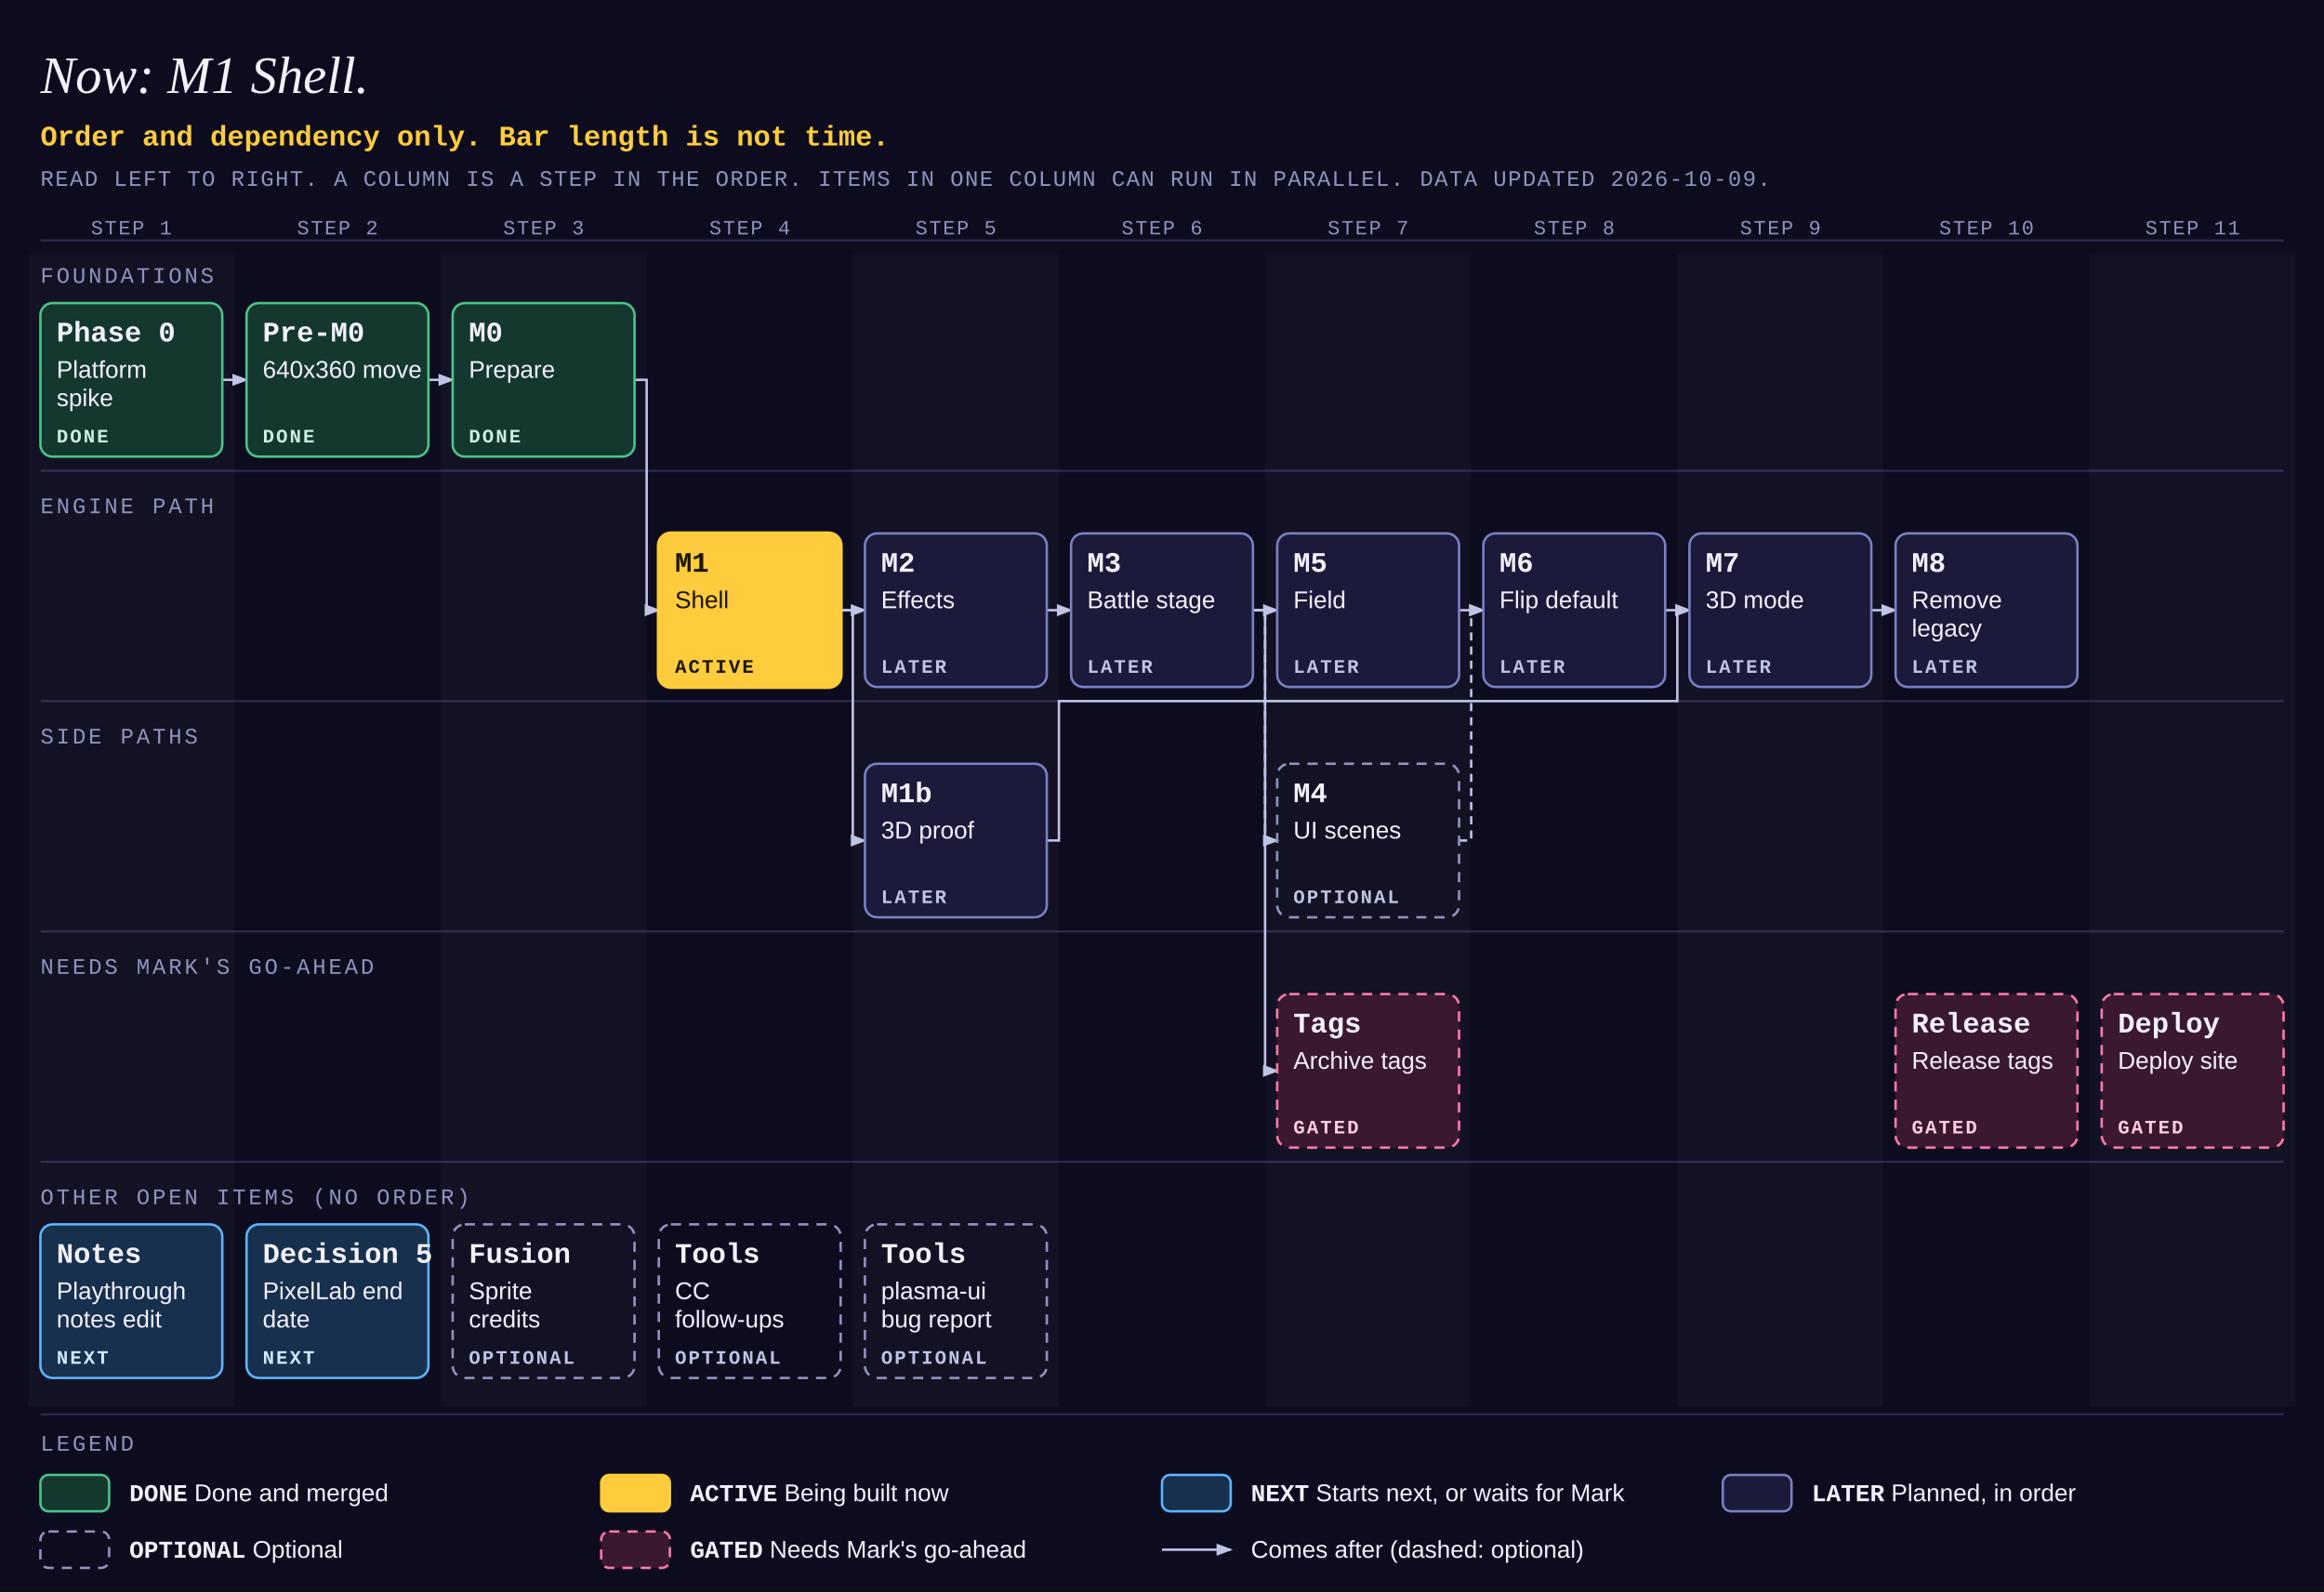
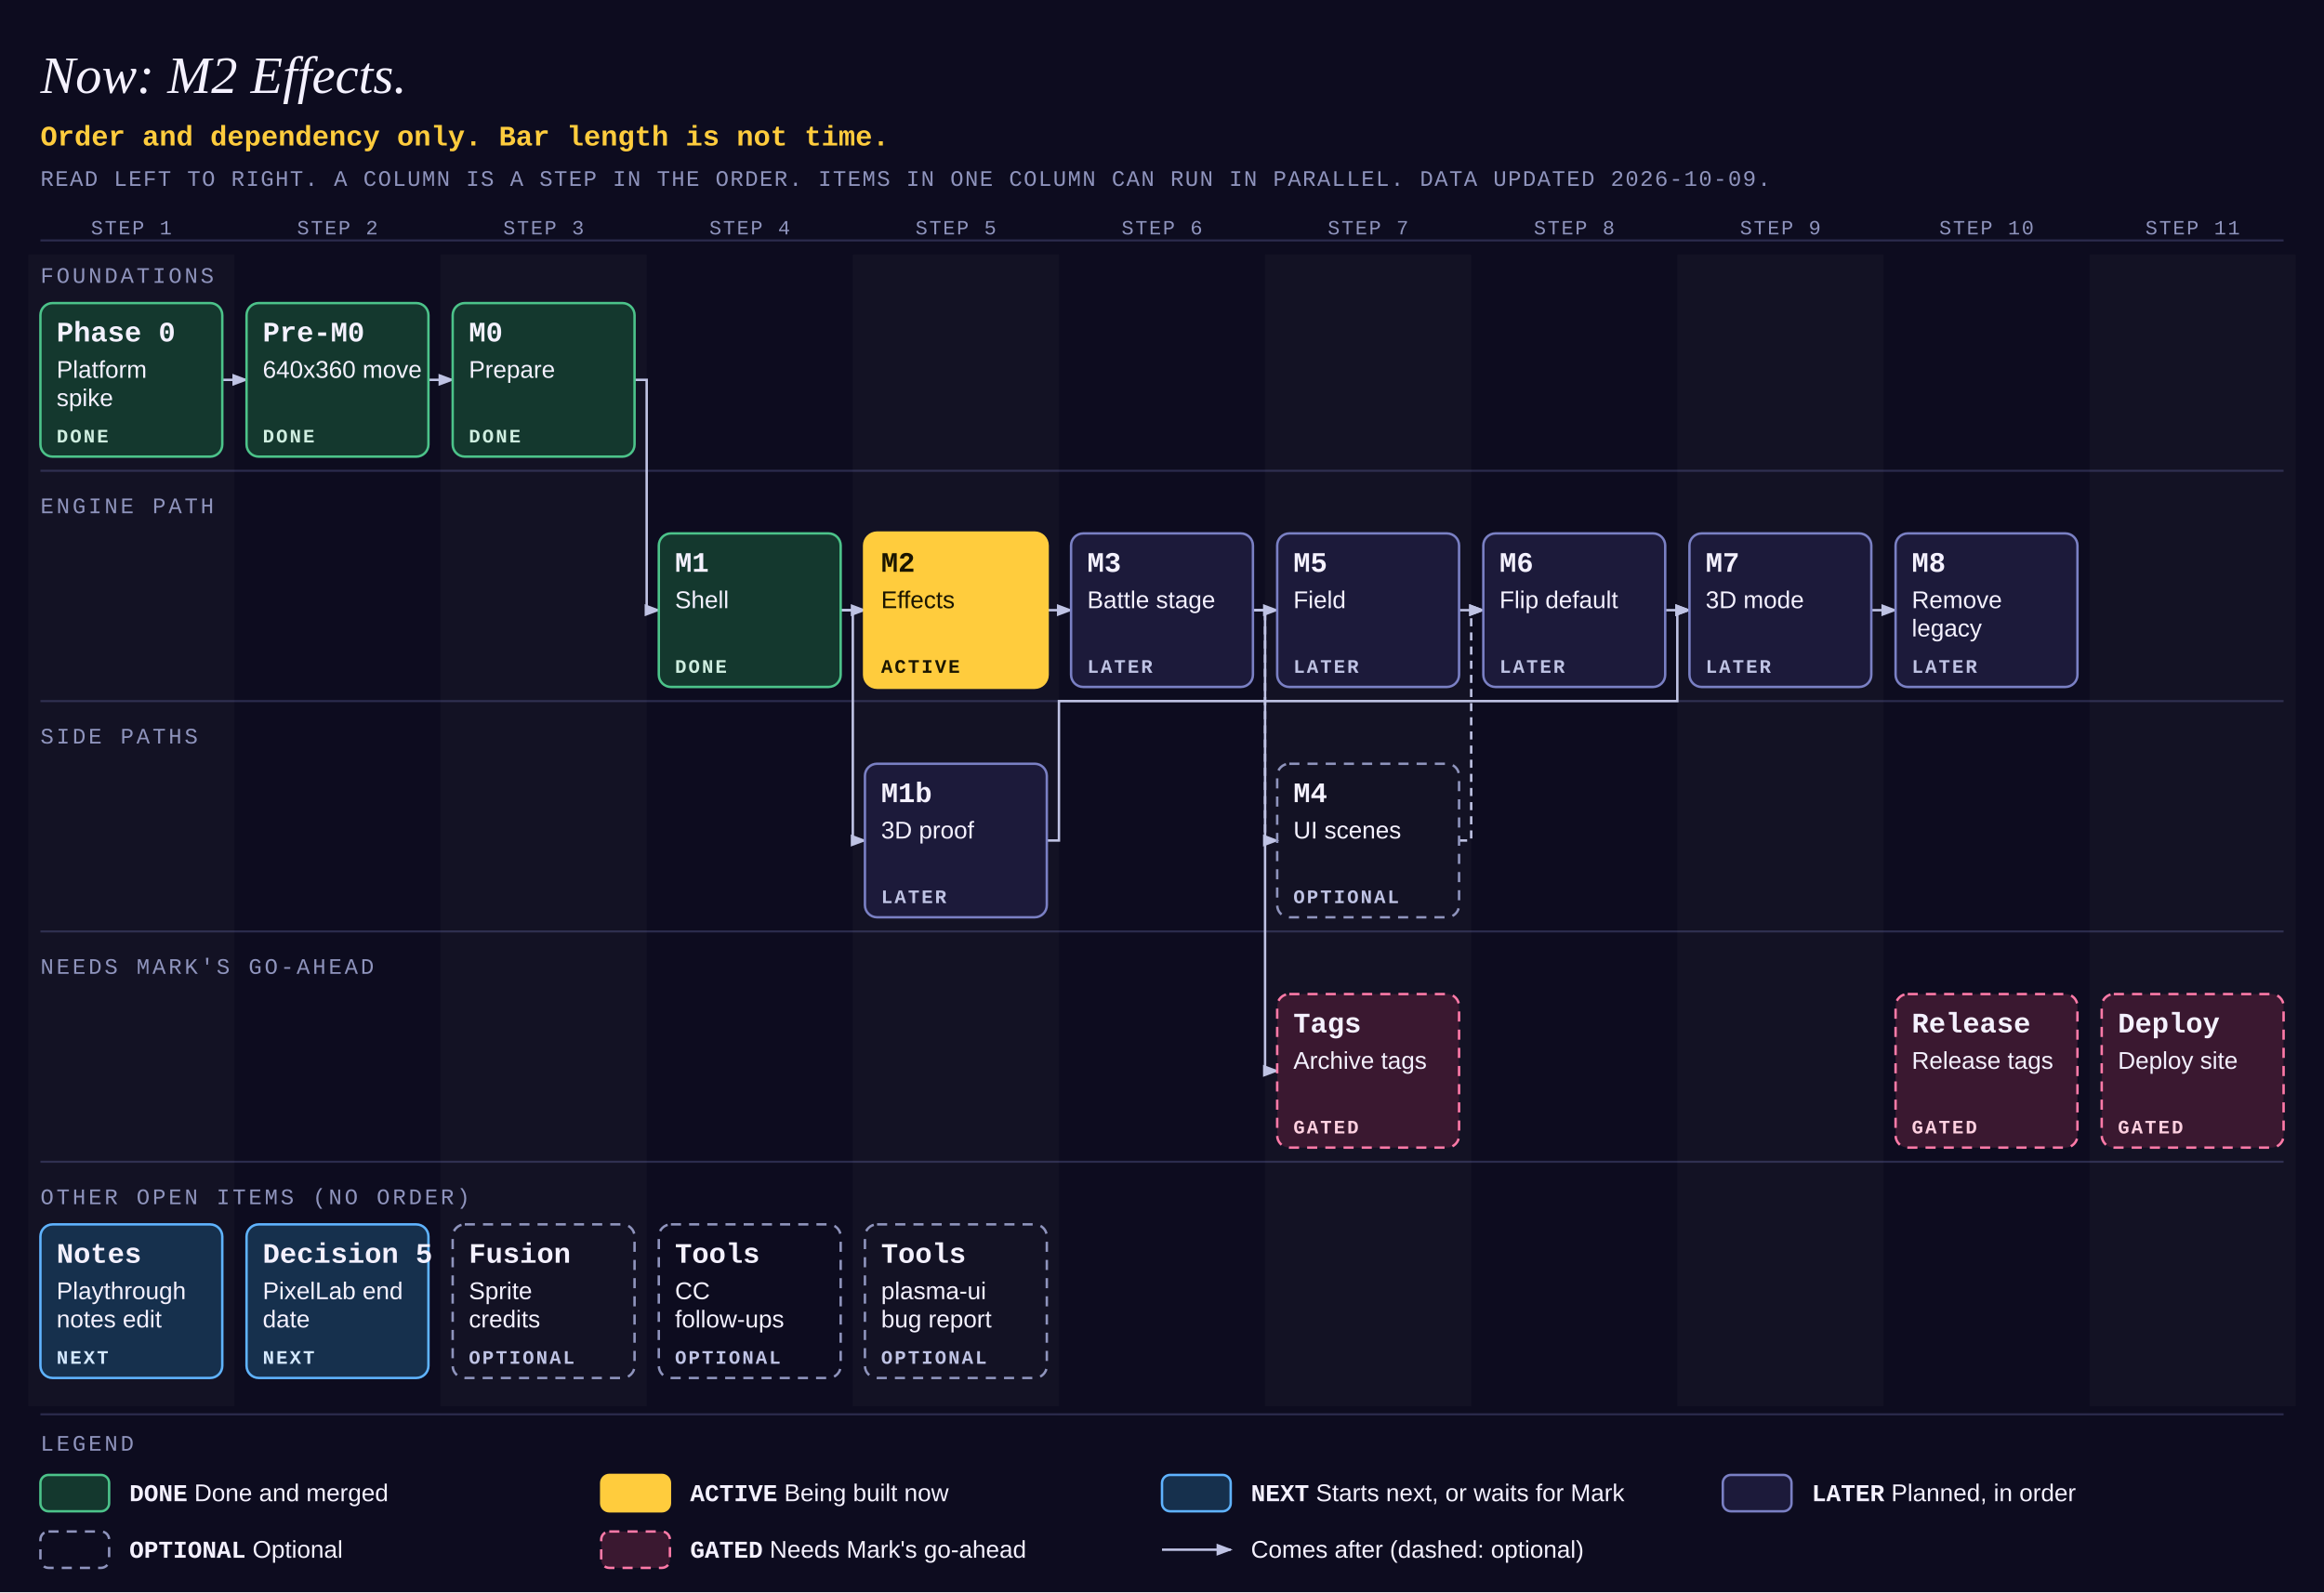
<svg xmlns="http://www.w3.org/2000/svg" viewBox="0 0 1150 788" width="1150" height="788" role="img" aria-labelledby="roadmap-title roadmap-desc">
  <defs>
    <marker id="arrow" markerWidth="8" markerHeight="6" refX="7" refY="3" orient="auto" markerUnits="userSpaceOnUse">
      <polygon points="0 0, 8 3, 0 6" fill="#bfc3e4" />
    </marker>
  </defs>
  <rect width="1150" height="788" fill="#0d0c1f" />
-   <text x="20" y="46" fill="#f4f1ff" font-size="26" font-style="italic" font-family="'Instrument Serif', Georgia, 'Times New Roman', serif">Now: M1 Shell.</text>
+   <text x="20" y="46" fill="#f4f1ff" font-size="26" font-style="italic" font-family="'Instrument Serif', Georgia, 'Times New Roman', serif">Now: M2 Effects.</text>
  <text x="20" y="72" fill="#ffcc3d" font-size="14" font-weight="600" font-family="'Geist Mono', ui-monospace, Consolas, 'Courier New', monospace">Order and dependency only. Bar length is not time.</text>
  <text x="20" y="92" fill="#8f94bd" font-size="11" font-family="'Geist Mono', ui-monospace, Consolas, 'Courier New', monospace" letter-spacing="0.06em">READ LEFT TO RIGHT. A COLUMN IS A STEP IN THE ORDER. ITEMS IN ONE COLUMN CAN RUN IN PARALLEL. DATA UPDATED 2026-10-09.</text>
  <rect x="14" y="126" width="102" height="570" fill="#ffffff" fill-opacity="0.025" />
  <text x="65" y="116" fill="#8f94bd" font-size="10" text-anchor="middle" font-family="'Geist Mono', ui-monospace, Consolas, 'Courier New', monospace" letter-spacing="0.08em">STEP 1</text>
  <text x="167" y="116" fill="#8f94bd" font-size="10" text-anchor="middle" font-family="'Geist Mono', ui-monospace, Consolas, 'Courier New', monospace" letter-spacing="0.08em">STEP 2</text>
  <rect x="218" y="126" width="102" height="570" fill="#ffffff" fill-opacity="0.025" />
  <text x="269" y="116" fill="#8f94bd" font-size="10" text-anchor="middle" font-family="'Geist Mono', ui-monospace, Consolas, 'Courier New', monospace" letter-spacing="0.08em">STEP 3</text>
  <text x="371" y="116" fill="#8f94bd" font-size="10" text-anchor="middle" font-family="'Geist Mono', ui-monospace, Consolas, 'Courier New', monospace" letter-spacing="0.08em">STEP 4</text>
  <rect x="422" y="126" width="102" height="570" fill="#ffffff" fill-opacity="0.025" />
  <text x="473" y="116" fill="#8f94bd" font-size="10" text-anchor="middle" font-family="'Geist Mono', ui-monospace, Consolas, 'Courier New', monospace" letter-spacing="0.08em">STEP 5</text>
  <text x="575" y="116" fill="#8f94bd" font-size="10" text-anchor="middle" font-family="'Geist Mono', ui-monospace, Consolas, 'Courier New', monospace" letter-spacing="0.08em">STEP 6</text>
  <rect x="626" y="126" width="102" height="570" fill="#ffffff" fill-opacity="0.025" />
  <text x="677" y="116" fill="#8f94bd" font-size="10" text-anchor="middle" font-family="'Geist Mono', ui-monospace, Consolas, 'Courier New', monospace" letter-spacing="0.08em">STEP 7</text>
  <text x="779" y="116" fill="#8f94bd" font-size="10" text-anchor="middle" font-family="'Geist Mono', ui-monospace, Consolas, 'Courier New', monospace" letter-spacing="0.08em">STEP 8</text>
  <rect x="830" y="126" width="102" height="570" fill="#ffffff" fill-opacity="0.025" />
  <text x="881" y="116" fill="#8f94bd" font-size="10" text-anchor="middle" font-family="'Geist Mono', ui-monospace, Consolas, 'Courier New', monospace" letter-spacing="0.08em">STEP 9</text>
  <text x="983" y="116" fill="#8f94bd" font-size="10" text-anchor="middle" font-family="'Geist Mono', ui-monospace, Consolas, 'Courier New', monospace" letter-spacing="0.08em">STEP 10</text>
  <rect x="1034" y="126" width="102" height="570" fill="#ffffff" fill-opacity="0.025" />
  <text x="1085" y="116" fill="#8f94bd" font-size="10" text-anchor="middle" font-family="'Geist Mono', ui-monospace, Consolas, 'Courier New', monospace" letter-spacing="0.08em">STEP 11</text>
  <line x1="20" y1="119" x2="1130" y2="119" stroke="#7a80c4" stroke-opacity="0.28" />
  <text x="20" y="140" fill="#8f94bd" font-size="11" font-family="'Geist Mono', ui-monospace, Consolas, 'Courier New', monospace" letter-spacing="0.12em">FOUNDATIONS</text>
  <line x1="20" y1="233" x2="1130" y2="233" stroke="#7a80c4" stroke-opacity="0.28" />
  <text x="20" y="254" fill="#8f94bd" font-size="11" font-family="'Geist Mono', ui-monospace, Consolas, 'Courier New', monospace" letter-spacing="0.12em">ENGINE PATH</text>
  <line x1="20" y1="347" x2="1130" y2="347" stroke="#7a80c4" stroke-opacity="0.28" />
  <text x="20" y="368" fill="#8f94bd" font-size="11" font-family="'Geist Mono', ui-monospace, Consolas, 'Courier New', monospace" letter-spacing="0.12em">SIDE PATHS</text>
  <line x1="20" y1="461" x2="1130" y2="461" stroke="#7a80c4" stroke-opacity="0.28" />
  <text x="20" y="482" fill="#8f94bd" font-size="11" font-family="'Geist Mono', ui-monospace, Consolas, 'Courier New', monospace" letter-spacing="0.12em">NEEDS MARK'S GO-AHEAD</text>
  <line x1="20" y1="575" x2="1130" y2="575" stroke="#7a80c4" stroke-opacity="0.28" />
  <text x="20" y="596" fill="#8f94bd" font-size="11" font-family="'Geist Mono', ui-monospace, Consolas, 'Courier New', monospace" letter-spacing="0.12em">OTHER OPEN ITEMS (NO ORDER)</text>
  <path d="M 110 188 H 122" fill="none" stroke="#bfc3e4" stroke-width="1.2" marker-end="url(#arrow)" />
  <path d="M 212 188 H 224" fill="none" stroke="#bfc3e4" stroke-width="1.2" marker-end="url(#arrow)" />
  <path d="M 314 188 H 320 V 302 H 326" fill="none" stroke="#bfc3e4" stroke-width="1.2" marker-end="url(#arrow)" />
  <path d="M 416 302 H 428" fill="none" stroke="#bfc3e4" stroke-width="1.2" marker-end="url(#arrow)" />
  <path d="M 518 302 H 530" fill="none" stroke="#bfc3e4" stroke-width="1.2" marker-end="url(#arrow)" />
  <path d="M 620 302 H 632" fill="none" stroke="#bfc3e4" stroke-width="1.2" marker-end="url(#arrow)" />
  <path d="M 722 302 H 734" fill="none" stroke="#bfc3e4" stroke-width="1.2" marker-end="url(#arrow)" />
  <path d="M 722 416 H 728 V 302 H 734" fill="none" stroke="#bfc3e4" stroke-width="1.2" stroke-dasharray="4 3" marker-end="url(#arrow)" />
  <path d="M 824 302 H 836" fill="none" stroke="#bfc3e4" stroke-width="1.2" marker-end="url(#arrow)" />
  <path d="M 518 416 H 524 V 347 H 830 V 302 H 836" fill="none" stroke="#bfc3e4" stroke-width="1.2" marker-end="url(#arrow)" />
  <path d="M 926 302 H 938" fill="none" stroke="#bfc3e4" stroke-width="1.2" marker-end="url(#arrow)" />
  <path d="M 416 302 H 422 V 416 H 428" fill="none" stroke="#bfc3e4" stroke-width="1.2" marker-end="url(#arrow)" />
  <path d="M 620 302 H 626 V 416 H 632" fill="none" stroke="#bfc3e4" stroke-width="1.2" stroke-dasharray="4 3" marker-end="url(#arrow)" />
  <path d="M 620 302 H 626 V 530 H 632" fill="none" stroke="#bfc3e4" stroke-width="1.2" marker-end="url(#arrow)" />
  <g id="item-Phase-0">
    <rect x="20" y="150" width="90" height="76" rx="6" fill="#14382e" stroke="#4cc38a" stroke-width="1.2" />
    <text x="28" y="169" fill="#f4f1ff" font-size="14" font-weight="700" font-family="'Geist Mono', ui-monospace, Consolas, 'Courier New', monospace">Phase 0</text>
    <text x="28" y="187" fill="#f4f1ff" font-size="12" font-family="Geist, 'Segoe UI', system-ui, -apple-system, Arial, sans-serif">Platform</text>
    <text x="28" y="201" fill="#f4f1ff" font-size="12" font-family="Geist, 'Segoe UI', system-ui, -apple-system, Arial, sans-serif">spike</text>
    <text x="28" y="219" fill="#cfeee0" font-size="9.5" font-weight="600" font-family="'Geist Mono', ui-monospace, Consolas, 'Courier New', monospace" letter-spacing="0.1em">DONE</text>
  </g>
  <g id="item-Pre-M0">
    <rect x="122" y="150" width="90" height="76" rx="6" fill="#14382e" stroke="#4cc38a" stroke-width="1.2" />
    <text x="130" y="169" fill="#f4f1ff" font-size="14" font-weight="700" font-family="'Geist Mono', ui-monospace, Consolas, 'Courier New', monospace">Pre-M0</text>
    <text x="130" y="187" fill="#f4f1ff" font-size="12" font-family="Geist, 'Segoe UI', system-ui, -apple-system, Arial, sans-serif">640x360 move</text>
    <text x="130" y="219" fill="#cfeee0" font-size="9.5" font-weight="600" font-family="'Geist Mono', ui-monospace, Consolas, 'Courier New', monospace" letter-spacing="0.1em">DONE</text>
  </g>
  <g id="item-M0">
    <rect x="224" y="150" width="90" height="76" rx="6" fill="#14382e" stroke="#4cc38a" stroke-width="1.2" />
    <text x="232" y="169" fill="#f4f1ff" font-size="14" font-weight="700" font-family="'Geist Mono', ui-monospace, Consolas, 'Courier New', monospace">M0</text>
    <text x="232" y="187" fill="#f4f1ff" font-size="12" font-family="Geist, 'Segoe UI', system-ui, -apple-system, Arial, sans-serif">Prepare</text>
    <text x="232" y="219" fill="#cfeee0" font-size="9.5" font-weight="600" font-family="'Geist Mono', ui-monospace, Consolas, 'Courier New', monospace" letter-spacing="0.1em">DONE</text>
  </g>
  <g id="item-M1">
-     <rect x="326" y="264" width="90" height="76" rx="6" fill="#ffcc3d" stroke="#ffcc3d" stroke-width="2" />
-     <text x="334" y="283" fill="#1a1500" font-size="14" font-weight="700" font-family="'Geist Mono', ui-monospace, Consolas, 'Courier New', monospace">M1</text>
-     <text x="334" y="301" fill="#1a1500" font-size="12" font-family="Geist, 'Segoe UI', system-ui, -apple-system, Arial, sans-serif">Shell</text>
-     <text x="334" y="333" fill="#1a1500" font-size="9.5" font-weight="600" font-family="'Geist Mono', ui-monospace, Consolas, 'Courier New', monospace" letter-spacing="0.1em">ACTIVE</text>
+     <rect x="326" y="264" width="90" height="76" rx="6" fill="#14382e" stroke="#4cc38a" stroke-width="1.2" />
+     <text x="334" y="283" fill="#f4f1ff" font-size="14" font-weight="700" font-family="'Geist Mono', ui-monospace, Consolas, 'Courier New', monospace">M1</text>
+     <text x="334" y="301" fill="#f4f1ff" font-size="12" font-family="Geist, 'Segoe UI', system-ui, -apple-system, Arial, sans-serif">Shell</text>
+     <text x="334" y="333" fill="#cfeee0" font-size="9.5" font-weight="600" font-family="'Geist Mono', ui-monospace, Consolas, 'Courier New', monospace" letter-spacing="0.1em">DONE</text>
  </g>
  <g id="item-M2">
-     <rect x="428" y="264" width="90" height="76" rx="6" fill="#1c1a3a" stroke="#7a80c4" stroke-width="1.2" />
-     <text x="436" y="283" fill="#f4f1ff" font-size="14" font-weight="700" font-family="'Geist Mono', ui-monospace, Consolas, 'Courier New', monospace">M2</text>
-     <text x="436" y="301" fill="#f4f1ff" font-size="12" font-family="Geist, 'Segoe UI', system-ui, -apple-system, Arial, sans-serif">Effects</text>
-     <text x="436" y="333" fill="#bfc3e4" font-size="9.5" font-weight="600" font-family="'Geist Mono', ui-monospace, Consolas, 'Courier New', monospace" letter-spacing="0.1em">LATER</text>
+     <rect x="428" y="264" width="90" height="76" rx="6" fill="#ffcc3d" stroke="#ffcc3d" stroke-width="2" />
+     <text x="436" y="283" fill="#1a1500" font-size="14" font-weight="700" font-family="'Geist Mono', ui-monospace, Consolas, 'Courier New', monospace">M2</text>
+     <text x="436" y="301" fill="#1a1500" font-size="12" font-family="Geist, 'Segoe UI', system-ui, -apple-system, Arial, sans-serif">Effects</text>
+     <text x="436" y="333" fill="#1a1500" font-size="9.5" font-weight="600" font-family="'Geist Mono', ui-monospace, Consolas, 'Courier New', monospace" letter-spacing="0.1em">ACTIVE</text>
  </g>
  <g id="item-M3">
    <rect x="530" y="264" width="90" height="76" rx="6" fill="#1c1a3a" stroke="#7a80c4" stroke-width="1.2" />
    <text x="538" y="283" fill="#f4f1ff" font-size="14" font-weight="700" font-family="'Geist Mono', ui-monospace, Consolas, 'Courier New', monospace">M3</text>
    <text x="538" y="301" fill="#f4f1ff" font-size="12" font-family="Geist, 'Segoe UI', system-ui, -apple-system, Arial, sans-serif">Battle stage</text>
    <text x="538" y="333" fill="#bfc3e4" font-size="9.5" font-weight="600" font-family="'Geist Mono', ui-monospace, Consolas, 'Courier New', monospace" letter-spacing="0.1em">LATER</text>
  </g>
  <g id="item-M5">
    <rect x="632" y="264" width="90" height="76" rx="6" fill="#1c1a3a" stroke="#7a80c4" stroke-width="1.2" />
    <text x="640" y="283" fill="#f4f1ff" font-size="14" font-weight="700" font-family="'Geist Mono', ui-monospace, Consolas, 'Courier New', monospace">M5</text>
    <text x="640" y="301" fill="#f4f1ff" font-size="12" font-family="Geist, 'Segoe UI', system-ui, -apple-system, Arial, sans-serif">Field</text>
    <text x="640" y="333" fill="#bfc3e4" font-size="9.5" font-weight="600" font-family="'Geist Mono', ui-monospace, Consolas, 'Courier New', monospace" letter-spacing="0.1em">LATER</text>
  </g>
  <g id="item-M6">
    <rect x="734" y="264" width="90" height="76" rx="6" fill="#1c1a3a" stroke="#7a80c4" stroke-width="1.2" />
    <text x="742" y="283" fill="#f4f1ff" font-size="14" font-weight="700" font-family="'Geist Mono', ui-monospace, Consolas, 'Courier New', monospace">M6</text>
    <text x="742" y="301" fill="#f4f1ff" font-size="12" font-family="Geist, 'Segoe UI', system-ui, -apple-system, Arial, sans-serif">Flip default</text>
    <text x="742" y="333" fill="#bfc3e4" font-size="9.5" font-weight="600" font-family="'Geist Mono', ui-monospace, Consolas, 'Courier New', monospace" letter-spacing="0.1em">LATER</text>
  </g>
  <g id="item-M7">
    <rect x="836" y="264" width="90" height="76" rx="6" fill="#1c1a3a" stroke="#7a80c4" stroke-width="1.2" />
    <text x="844" y="283" fill="#f4f1ff" font-size="14" font-weight="700" font-family="'Geist Mono', ui-monospace, Consolas, 'Courier New', monospace">M7</text>
    <text x="844" y="301" fill="#f4f1ff" font-size="12" font-family="Geist, 'Segoe UI', system-ui, -apple-system, Arial, sans-serif">3D mode</text>
    <text x="844" y="333" fill="#bfc3e4" font-size="9.5" font-weight="600" font-family="'Geist Mono', ui-monospace, Consolas, 'Courier New', monospace" letter-spacing="0.1em">LATER</text>
  </g>
  <g id="item-M8">
    <rect x="938" y="264" width="90" height="76" rx="6" fill="#1c1a3a" stroke="#7a80c4" stroke-width="1.2" />
    <text x="946" y="283" fill="#f4f1ff" font-size="14" font-weight="700" font-family="'Geist Mono', ui-monospace, Consolas, 'Courier New', monospace">M8</text>
    <text x="946" y="301" fill="#f4f1ff" font-size="12" font-family="Geist, 'Segoe UI', system-ui, -apple-system, Arial, sans-serif">Remove</text>
    <text x="946" y="315" fill="#f4f1ff" font-size="12" font-family="Geist, 'Segoe UI', system-ui, -apple-system, Arial, sans-serif">legacy</text>
    <text x="946" y="333" fill="#bfc3e4" font-size="9.5" font-weight="600" font-family="'Geist Mono', ui-monospace, Consolas, 'Courier New', monospace" letter-spacing="0.1em">LATER</text>
  </g>
  <g id="item-M1b">
    <rect x="428" y="378" width="90" height="76" rx="6" fill="#1c1a3a" stroke="#7a80c4" stroke-width="1.2" />
    <text x="436" y="397" fill="#f4f1ff" font-size="14" font-weight="700" font-family="'Geist Mono', ui-monospace, Consolas, 'Courier New', monospace">M1b</text>
    <text x="436" y="415" fill="#f4f1ff" font-size="12" font-family="Geist, 'Segoe UI', system-ui, -apple-system, Arial, sans-serif">3D proof</text>
    <text x="436" y="447" fill="#bfc3e4" font-size="9.5" font-weight="600" font-family="'Geist Mono', ui-monospace, Consolas, 'Courier New', monospace" letter-spacing="0.1em">LATER</text>
  </g>
  <g id="item-M4">
    <rect x="632" y="378" width="90" height="76" rx="6" fill="none" stroke="#8f94bd" stroke-width="1.2" stroke-dasharray="5 4" />
    <text x="640" y="397" fill="#f4f1ff" font-size="14" font-weight="700" font-family="'Geist Mono', ui-monospace, Consolas, 'Courier New', monospace">M4</text>
    <text x="640" y="415" fill="#f4f1ff" font-size="12" font-family="Geist, 'Segoe UI', system-ui, -apple-system, Arial, sans-serif">UI scenes</text>
    <text x="640" y="447" fill="#bfc3e4" font-size="9.5" font-weight="600" font-family="'Geist Mono', ui-monospace, Consolas, 'Courier New', monospace" letter-spacing="0.1em">OPTIONAL</text>
  </g>
  <g id="item-archive-tags">
    <rect x="632" y="492" width="90" height="76" rx="6" fill="#3a1830" stroke="#ff7aa8" stroke-width="1.2" stroke-dasharray="5 4" />
    <text x="640" y="511" fill="#f4f1ff" font-size="14" font-weight="700" font-family="'Geist Mono', ui-monospace, Consolas, 'Courier New', monospace">Tags</text>
    <text x="640" y="529" fill="#f4f1ff" font-size="12" font-family="Geist, 'Segoe UI', system-ui, -apple-system, Arial, sans-serif">Archive tags</text>
    <text x="640" y="561" fill="#ffd0e0" font-size="9.5" font-weight="600" font-family="'Geist Mono', ui-monospace, Consolas, 'Courier New', monospace" letter-spacing="0.1em">GATED</text>
  </g>
  <g id="item-release-tags">
    <rect x="938" y="492" width="90" height="76" rx="6" fill="#3a1830" stroke="#ff7aa8" stroke-width="1.2" stroke-dasharray="5 4" />
    <text x="946" y="511" fill="#f4f1ff" font-size="14" font-weight="700" font-family="'Geist Mono', ui-monospace, Consolas, 'Courier New', monospace">Release</text>
    <text x="946" y="529" fill="#f4f1ff" font-size="12" font-family="Geist, 'Segoe UI', system-ui, -apple-system, Arial, sans-serif">Release tags</text>
    <text x="946" y="561" fill="#ffd0e0" font-size="9.5" font-weight="600" font-family="'Geist Mono', ui-monospace, Consolas, 'Courier New', monospace" letter-spacing="0.1em">GATED</text>
  </g>
  <g id="item-deploy">
    <rect x="1040" y="492" width="90" height="76" rx="6" fill="#3a1830" stroke="#ff7aa8" stroke-width="1.2" stroke-dasharray="5 4" />
    <text x="1048" y="511" fill="#f4f1ff" font-size="14" font-weight="700" font-family="'Geist Mono', ui-monospace, Consolas, 'Courier New', monospace">Deploy</text>
    <text x="1048" y="529" fill="#f4f1ff" font-size="12" font-family="Geist, 'Segoe UI', system-ui, -apple-system, Arial, sans-serif">Deploy site</text>
    <text x="1048" y="561" fill="#ffd0e0" font-size="9.5" font-weight="600" font-family="'Geist Mono', ui-monospace, Consolas, 'Courier New', monospace" letter-spacing="0.1em">GATED</text>
  </g>
  <g id="item-playthrough-notes">
    <rect x="20" y="606" width="90" height="76" rx="6" fill="#16304d" stroke="#5fb3ff" stroke-width="1.2" />
    <text x="28" y="625" fill="#f4f1ff" font-size="14" font-weight="700" font-family="'Geist Mono', ui-monospace, Consolas, 'Courier New', monospace">Notes</text>
    <text x="28" y="643" fill="#f4f1ff" font-size="12" font-family="Geist, 'Segoe UI', system-ui, -apple-system, Arial, sans-serif">Playthrough</text>
    <text x="28" y="657" fill="#f4f1ff" font-size="12" font-family="Geist, 'Segoe UI', system-ui, -apple-system, Arial, sans-serif">notes edit</text>
    <text x="28" y="675" fill="#d4e8ff" font-size="9.5" font-weight="600" font-family="'Geist Mono', ui-monospace, Consolas, 'Courier New', monospace" letter-spacing="0.1em">NEXT</text>
  </g>
  <g id="item-pixellab-end">
    <rect x="122" y="606" width="90" height="76" rx="6" fill="#16304d" stroke="#5fb3ff" stroke-width="1.2" />
    <text x="130" y="625" fill="#f4f1ff" font-size="14" font-weight="700" font-family="'Geist Mono', ui-monospace, Consolas, 'Courier New', monospace">Decision 5</text>
    <text x="130" y="643" fill="#f4f1ff" font-size="12" font-family="Geist, 'Segoe UI', system-ui, -apple-system, Arial, sans-serif">PixelLab end</text>
    <text x="130" y="657" fill="#f4f1ff" font-size="12" font-family="Geist, 'Segoe UI', system-ui, -apple-system, Arial, sans-serif">date</text>
    <text x="130" y="675" fill="#d4e8ff" font-size="9.5" font-weight="600" font-family="'Geist Mono', ui-monospace, Consolas, 'Courier New', monospace" letter-spacing="0.1em">NEXT</text>
  </g>
  <g id="item-sprite-fusion">
    <rect x="224" y="606" width="90" height="76" rx="6" fill="none" stroke="#8f94bd" stroke-width="1.2" stroke-dasharray="5 4" />
    <text x="232" y="625" fill="#f4f1ff" font-size="14" font-weight="700" font-family="'Geist Mono', ui-monospace, Consolas, 'Courier New', monospace">Fusion</text>
    <text x="232" y="643" fill="#f4f1ff" font-size="12" font-family="Geist, 'Segoe UI', system-ui, -apple-system, Arial, sans-serif">Sprite</text>
    <text x="232" y="657" fill="#f4f1ff" font-size="12" font-family="Geist, 'Segoe UI', system-ui, -apple-system, Arial, sans-serif">credits</text>
    <text x="232" y="675" fill="#bfc3e4" font-size="9.5" font-weight="600" font-family="'Geist Mono', ui-monospace, Consolas, 'Courier New', monospace" letter-spacing="0.1em">OPTIONAL</text>
  </g>
  <g id="item-cc-followups">
    <rect x="326" y="606" width="90" height="76" rx="6" fill="none" stroke="#8f94bd" stroke-width="1.2" stroke-dasharray="5 4" />
    <text x="334" y="625" fill="#f4f1ff" font-size="14" font-weight="700" font-family="'Geist Mono', ui-monospace, Consolas, 'Courier New', monospace">Tools</text>
    <text x="334" y="643" fill="#f4f1ff" font-size="12" font-family="Geist, 'Segoe UI', system-ui, -apple-system, Arial, sans-serif">CC</text>
    <text x="334" y="657" fill="#f4f1ff" font-size="12" font-family="Geist, 'Segoe UI', system-ui, -apple-system, Arial, sans-serif">follow-ups</text>
    <text x="334" y="675" fill="#bfc3e4" font-size="9.5" font-weight="600" font-family="'Geist Mono', ui-monospace, Consolas, 'Courier New', monospace" letter-spacing="0.1em">OPTIONAL</text>
  </g>
  <g id="item-plasma-bug">
    <rect x="428" y="606" width="90" height="76" rx="6" fill="none" stroke="#8f94bd" stroke-width="1.2" stroke-dasharray="5 4" />
    <text x="436" y="625" fill="#f4f1ff" font-size="14" font-weight="700" font-family="'Geist Mono', ui-monospace, Consolas, 'Courier New', monospace">Tools</text>
    <text x="436" y="643" fill="#f4f1ff" font-size="12" font-family="Geist, 'Segoe UI', system-ui, -apple-system, Arial, sans-serif">plasma-ui</text>
    <text x="436" y="657" fill="#f4f1ff" font-size="12" font-family="Geist, 'Segoe UI', system-ui, -apple-system, Arial, sans-serif">bug report</text>
    <text x="436" y="675" fill="#bfc3e4" font-size="9.5" font-weight="600" font-family="'Geist Mono', ui-monospace, Consolas, 'Courier New', monospace" letter-spacing="0.1em">OPTIONAL</text>
  </g>
  <line x1="20" y1="700" x2="1130" y2="700" stroke="#7a80c4" stroke-opacity="0.28" />
  <text x="20" y="718" fill="#8f94bd" font-size="11" font-family="'Geist Mono', ui-monospace, Consolas, 'Courier New', monospace" letter-spacing="0.12em">LEGEND</text>
  <rect x="20" y="730" width="34" height="18" rx="4" fill="#14382e" stroke="#4cc38a" stroke-width="1.2" />
  <text x="64" y="743" fill="#f4f1ff" font-size="12" font-family="Geist, 'Segoe UI', system-ui, -apple-system, Arial, sans-serif">
    <tspan font-family="'Geist Mono', ui-monospace, Consolas, 'Courier New', monospace" font-weight="600">DONE</tspan>  Done and merged</text>
  <rect x="297.5" y="730" width="34" height="18" rx="4" fill="#ffcc3d" stroke="#ffcc3d" stroke-width="1.2" />
  <text x="341.5" y="743" fill="#f4f1ff" font-size="12" font-family="Geist, 'Segoe UI', system-ui, -apple-system, Arial, sans-serif">
    <tspan font-family="'Geist Mono', ui-monospace, Consolas, 'Courier New', monospace" font-weight="600">ACTIVE</tspan>  Being built now</text>
  <rect x="575" y="730" width="34" height="18" rx="4" fill="#16304d" stroke="#5fb3ff" stroke-width="1.2" />
  <text x="619" y="743" fill="#f4f1ff" font-size="12" font-family="Geist, 'Segoe UI', system-ui, -apple-system, Arial, sans-serif">
    <tspan font-family="'Geist Mono', ui-monospace, Consolas, 'Courier New', monospace" font-weight="600">NEXT</tspan>  Starts next, or waits for Mark</text>
  <rect x="852.5" y="730" width="34" height="18" rx="4" fill="#1c1a3a" stroke="#7a80c4" stroke-width="1.2" />
  <text x="896.5" y="743" fill="#f4f1ff" font-size="12" font-family="Geist, 'Segoe UI', system-ui, -apple-system, Arial, sans-serif">
    <tspan font-family="'Geist Mono', ui-monospace, Consolas, 'Courier New', monospace" font-weight="600">LATER</tspan>  Planned, in order</text>
  <rect x="20" y="758" width="34" height="18" rx="4" fill="none" stroke="#8f94bd" stroke-width="1.2" stroke-dasharray="5 4" />
  <text x="64" y="771" fill="#f4f1ff" font-size="12" font-family="Geist, 'Segoe UI', system-ui, -apple-system, Arial, sans-serif">
    <tspan font-family="'Geist Mono', ui-monospace, Consolas, 'Courier New', monospace" font-weight="600">OPTIONAL</tspan>  Optional</text>
  <rect x="297.5" y="758" width="34" height="18" rx="4" fill="#3a1830" stroke="#ff7aa8" stroke-width="1.2" stroke-dasharray="5 4" />
  <text x="341.5" y="771" fill="#f4f1ff" font-size="12" font-family="Geist, 'Segoe UI', system-ui, -apple-system, Arial, sans-serif">
    <tspan font-family="'Geist Mono', ui-monospace, Consolas, 'Courier New', monospace" font-weight="600">GATED</tspan>  Needs Mark's go-ahead</text>
  <path d="M 575 767 H 609" fill="none" stroke="#bfc3e4" stroke-width="1.2" marker-end="url(#arrow)" />
  <text x="619" y="771" fill="#f4f1ff" font-size="12" font-family="Geist, 'Segoe UI', system-ui, -apple-system, Arial, sans-serif">Comes after (dashed: optional)</text>
</svg>
